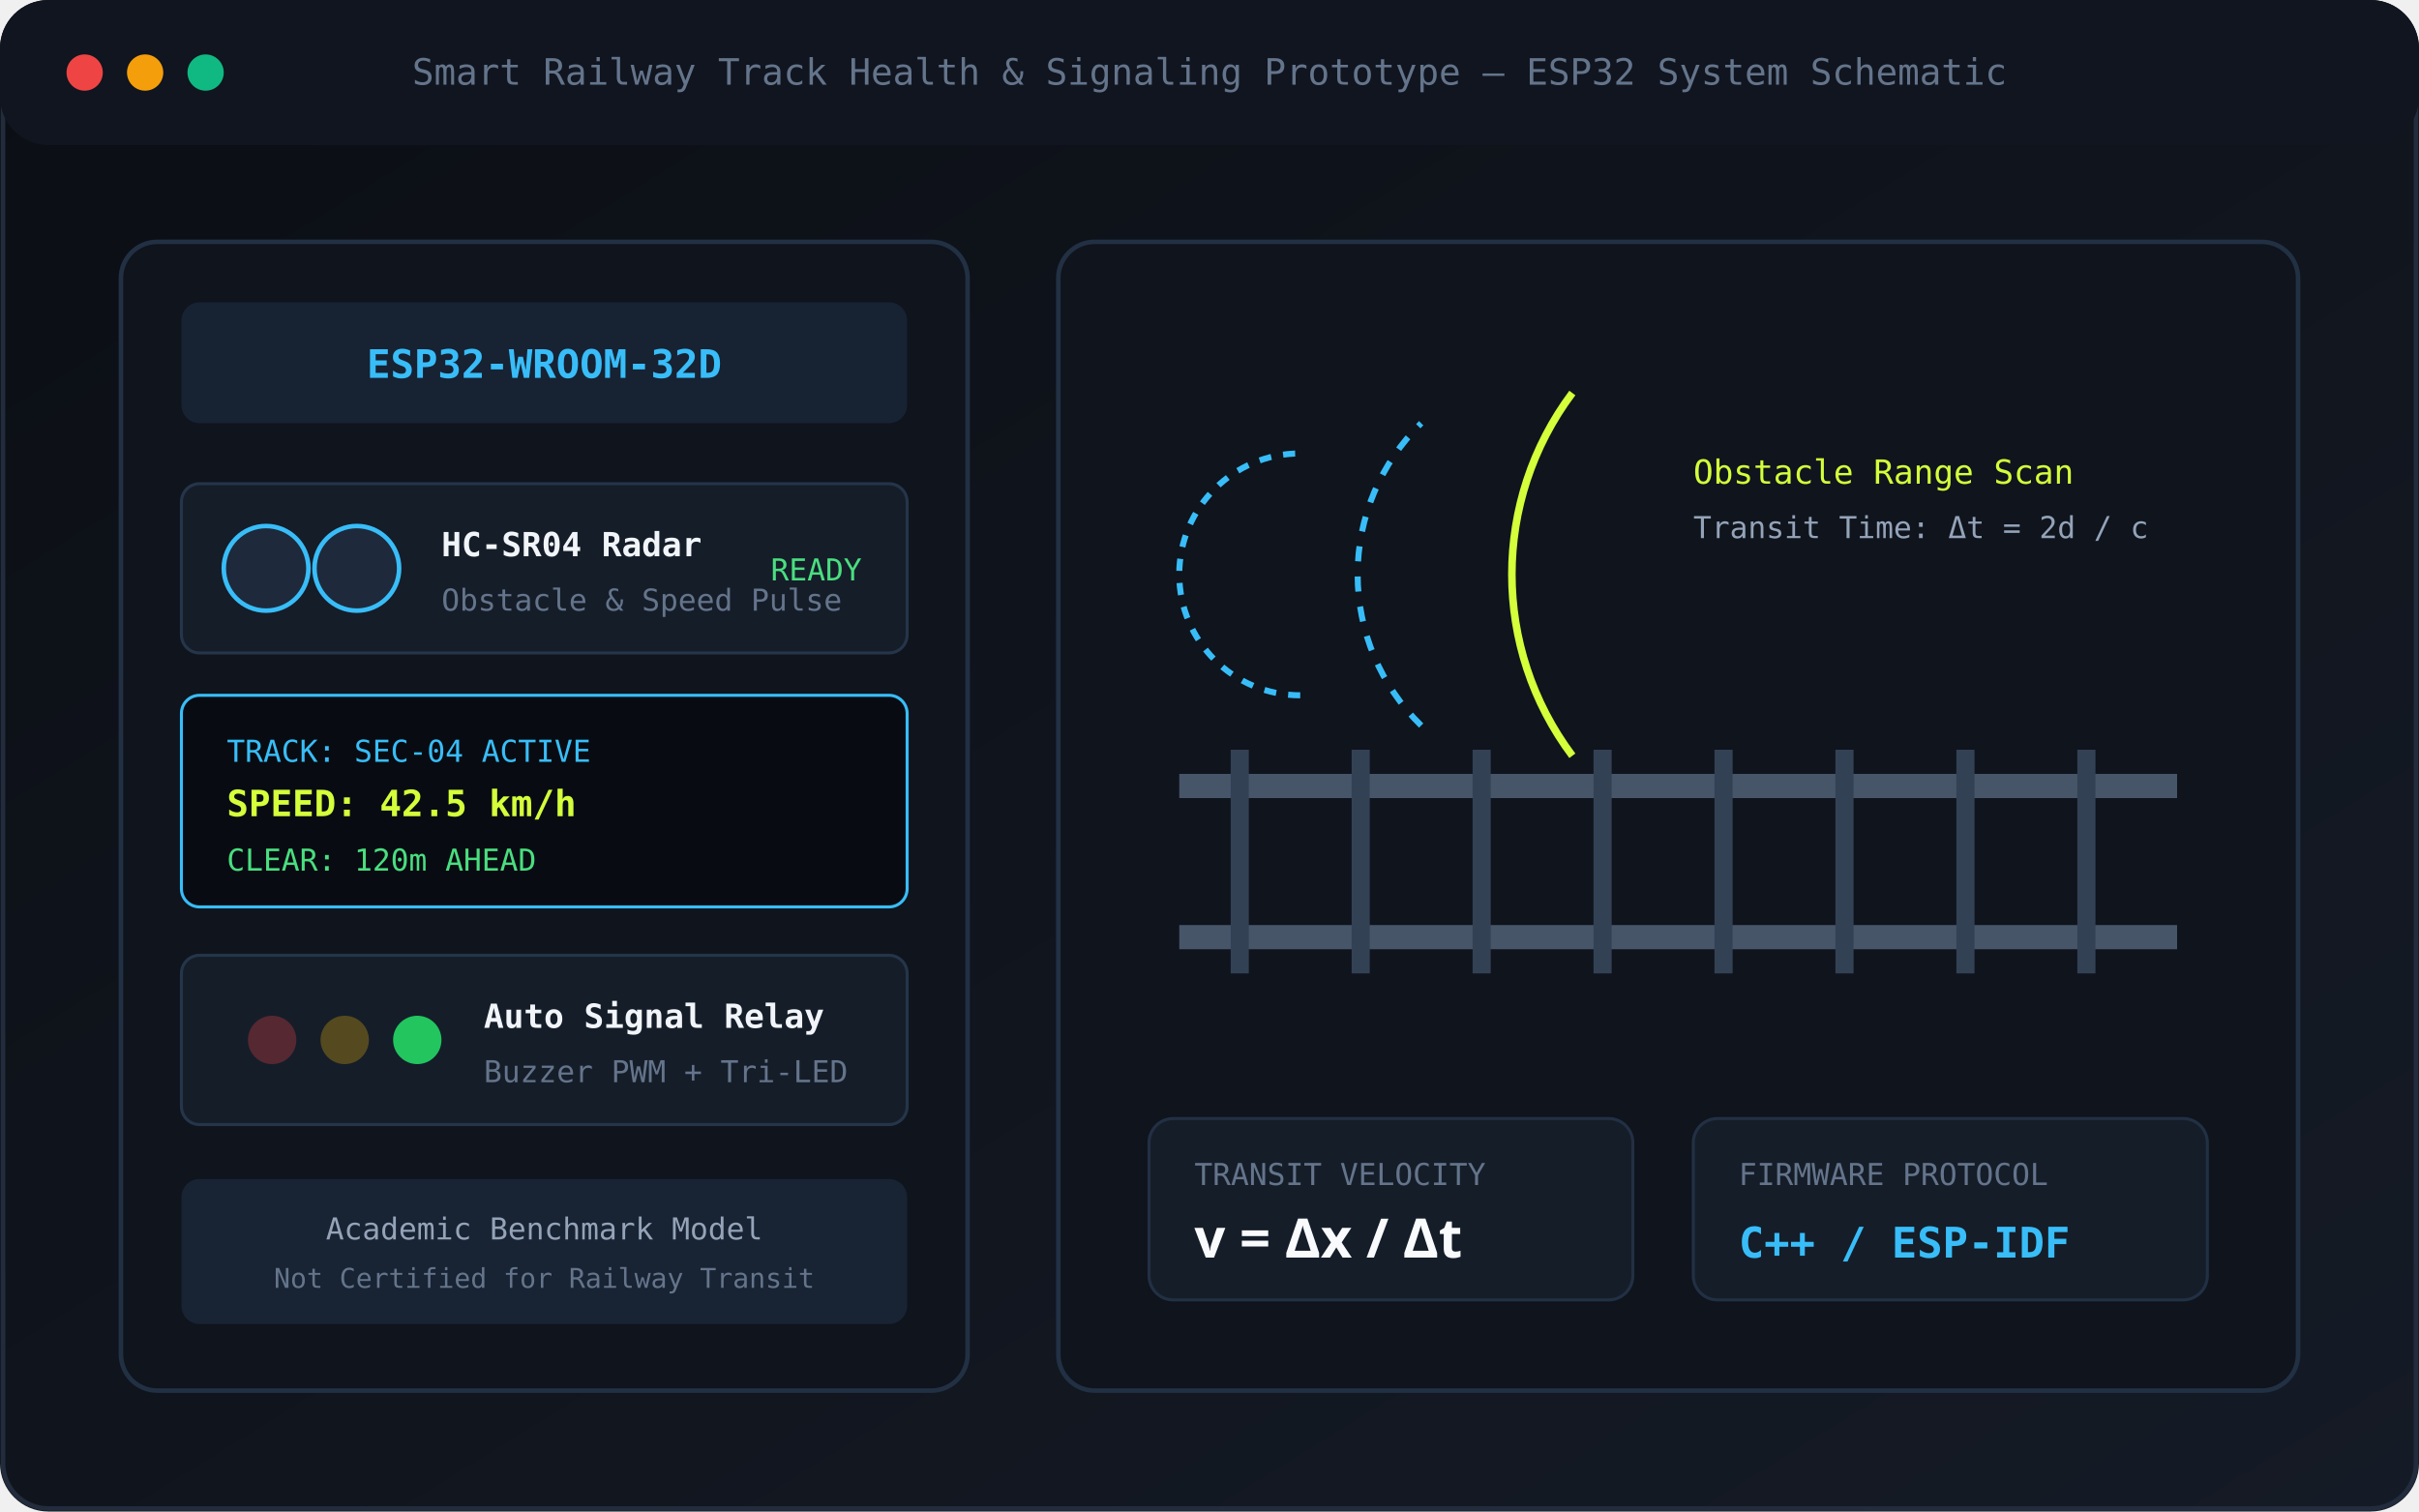
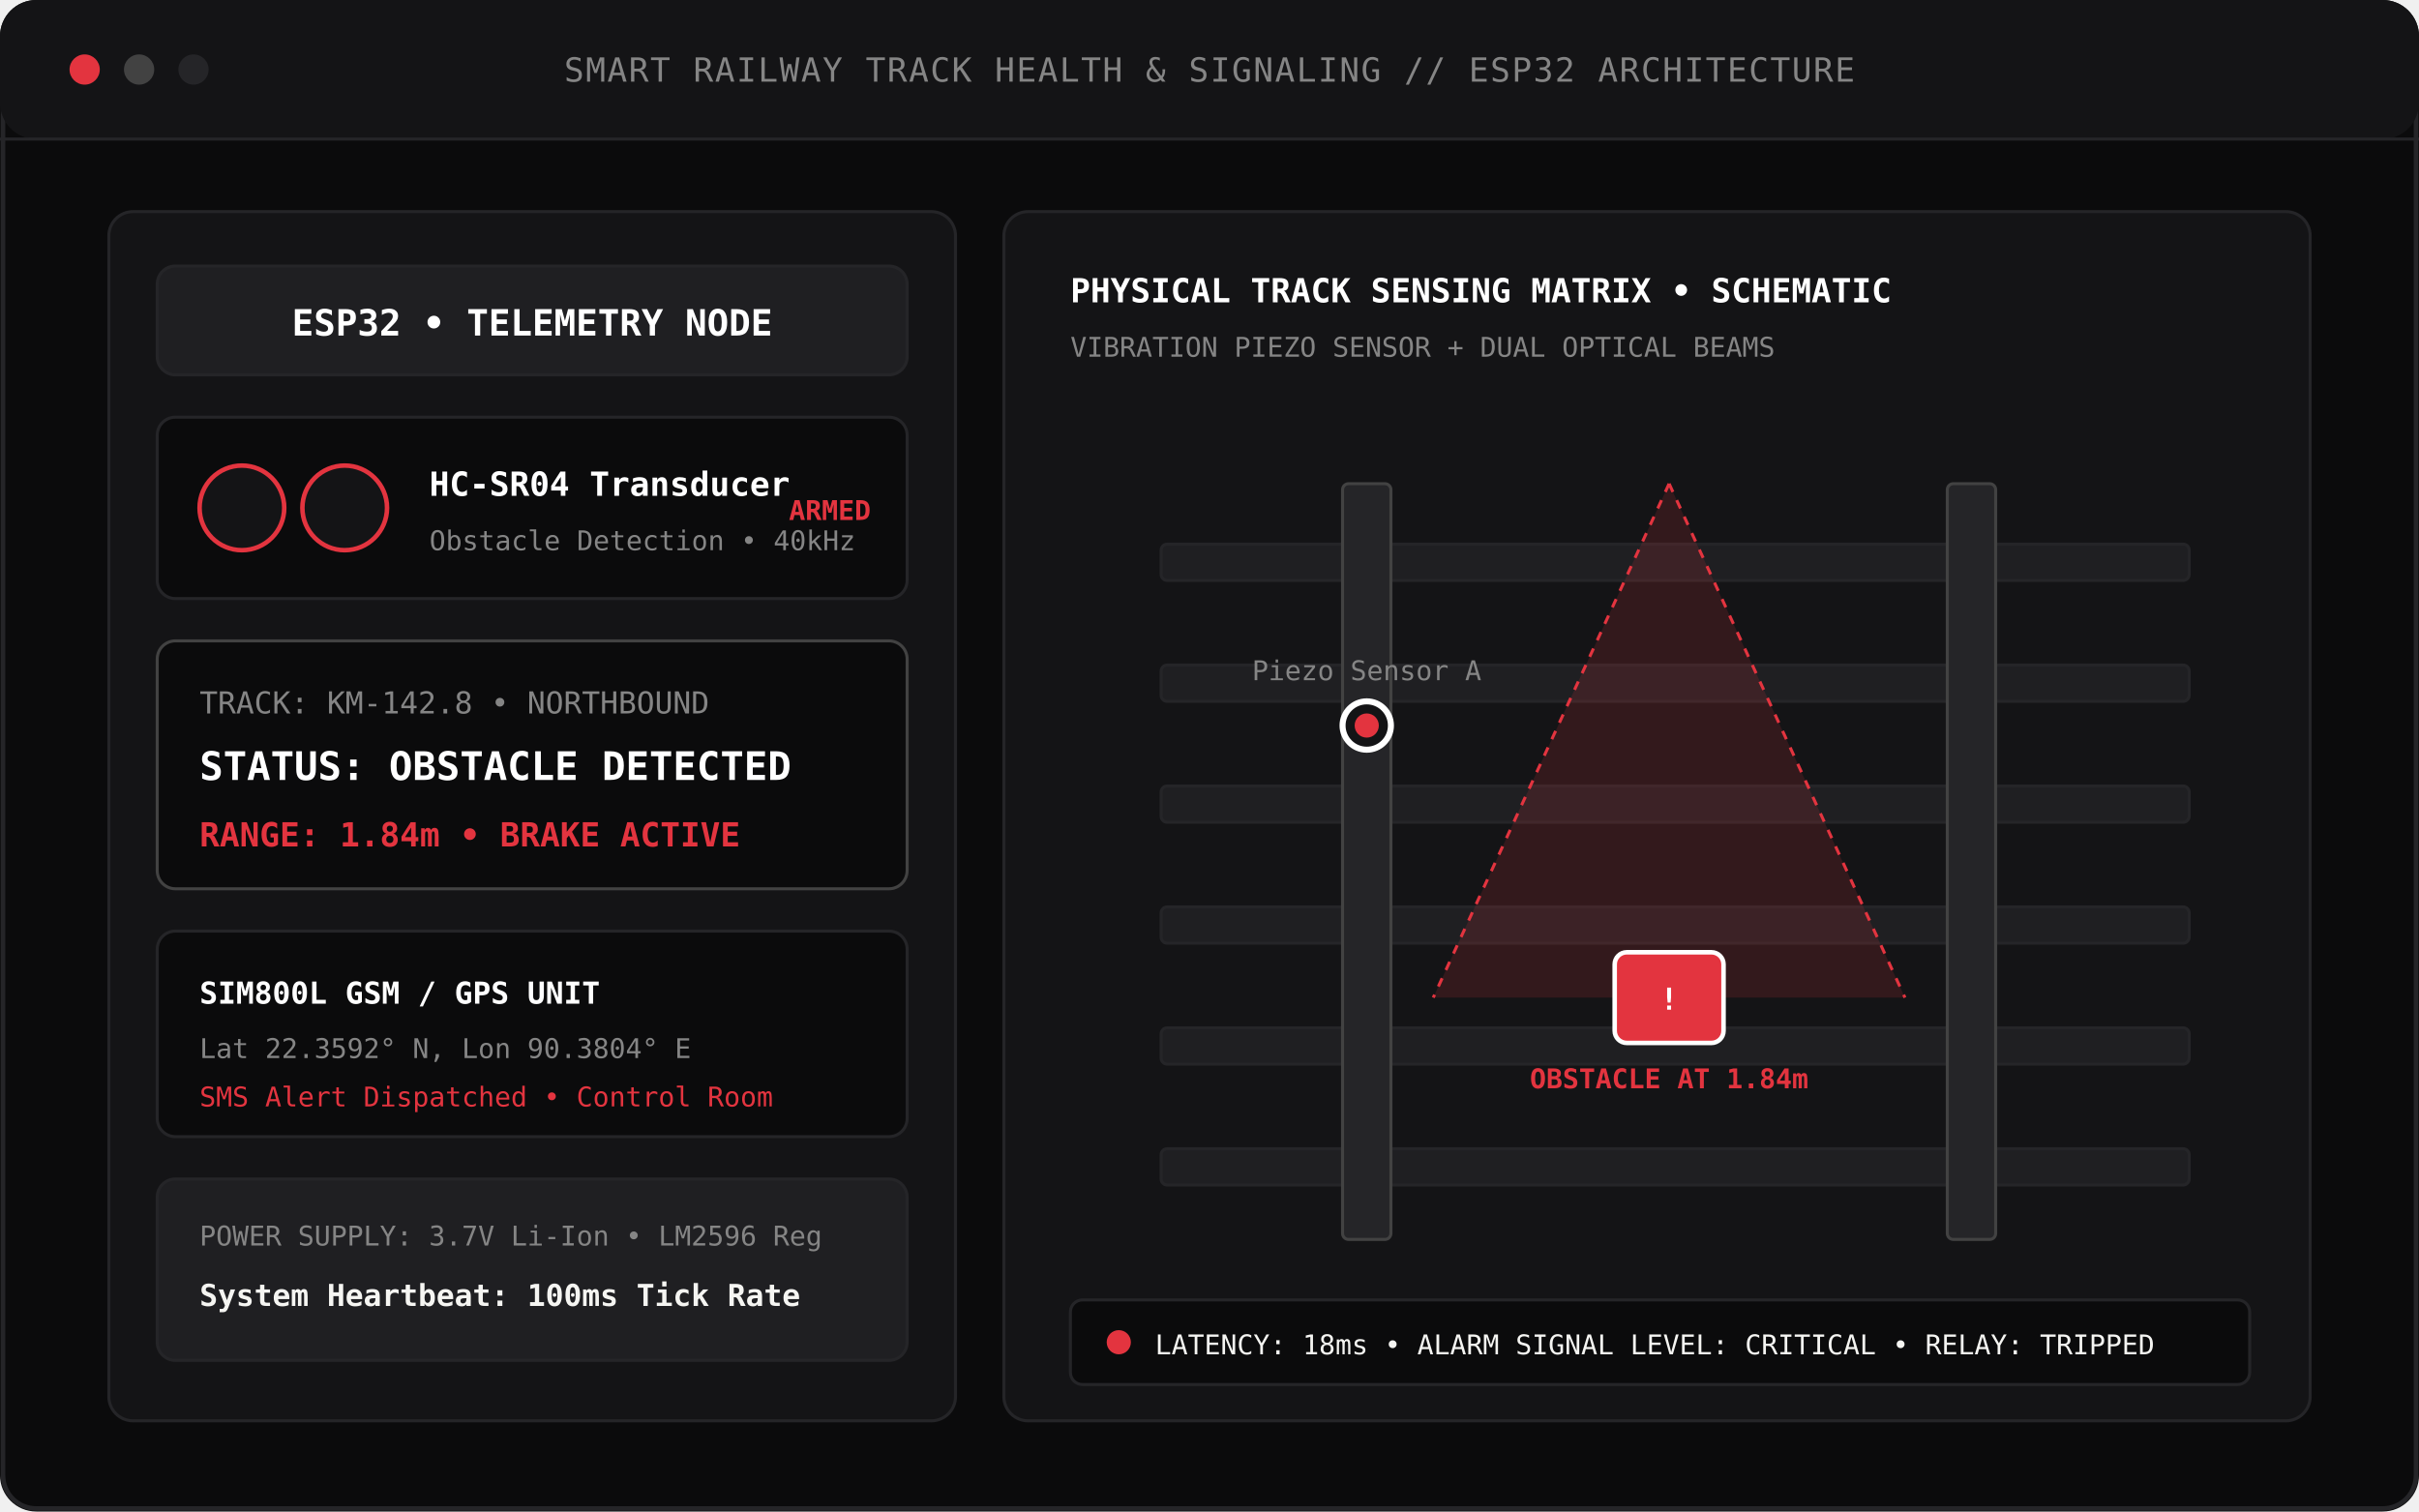
<svg xmlns="http://www.w3.org/2000/svg" viewBox="0 0 800 500" width="100%" height="100%">
-   <defs>
-     <linearGradient id="rBg" x1="0%" y1="0%" x2="100%" y2="100%">
-       <stop offset="0%" stop-color="#0b0e14" />
-       <stop offset="100%" stop-color="#151b26" />
-     </linearGradient>
-     <linearGradient id="waveGrad" x1="0%" y1="0%" x2="100%" y2="0%">
-       <stop offset="0%" stop-color="#38bdf8" stop-opacity="0.8" />
-       <stop offset="100%" stop-color="#d4ff3a" stop-opacity="0.1" />
-     </linearGradient>
-   </defs>
-   <rect width="800" height="500" rx="16" fill="url(#rBg)" />
-   <rect x="1" y="1" width="798" height="498" rx="15" fill="none" stroke="#222c3d" stroke-width="1.5" />
-   <rect x="0" y="0" width="800" height="48" rx="16" fill="#10151f" />
-   <circle cx="28" cy="24" r="6" fill="#ef4444" />
-   <circle cx="48" cy="24" r="6" fill="#f59e0b" />
-   <circle cx="68" cy="24" r="6" fill="#10b981" />
-   <text x="400" y="28" font-family="'JetBrains Mono', monospace" font-size="12" fill="#64748b" text-anchor="middle">Smart Railway Track Health &amp; Signaling Prototype — ESP32 System Schematic</text>
-   <rect x="40" y="80" width="280" height="380" rx="12" fill="#0f141d" stroke="#223044" stroke-width="1.5" />
-   <rect x="60" y="100" width="240" height="40" rx="6" fill="#172233" />
-   <text x="180" y="125" font-family="'JetBrains Mono', monospace" font-size="13" font-weight="bold" fill="#38bdf8" text-anchor="middle">ESP32-WROOM-32D</text>
-   <g transform="translate(60, 160)">
-     <rect width="240" height="56" rx="6" fill="#151d29" stroke="#25354a" stroke-width="1" />
-     <circle cx="28" cy="28" r="14" fill="#1e293b" stroke="#38bdf8" stroke-width="1.5" />
-     <circle cx="58" cy="28" r="14" fill="#1e293b" stroke="#38bdf8" stroke-width="1.5" />
-     <text x="86" y="24" font-family="'JetBrains Mono', monospace" font-size="11" font-weight="bold" fill="#f1f5f9">HC-SR04 Radar</text>
-     <text x="86" y="42" font-family="'JetBrains Mono', monospace" font-size="10" fill="#64748b">Obstacle &amp; Speed Pulse</text>
-     <text x="225" y="32" font-family="'JetBrains Mono', monospace" font-size="10" fill="#4ade80" text-anchor="end">READY</text>
+   <rect width="800" height="500" rx="12" fill="#0B0B0C" />
+   <rect x="1" y="1" width="798" height="498" rx="11" fill="none" stroke="#252528" stroke-width="1.5" />
+   <rect x="0" y="0" width="800" height="46" rx="12" fill="#141416" />
+   <line x1="0" y1="46" x2="800" y2="46" stroke="#252528" stroke-width="1" />
+   <circle cx="28" cy="23" r="5" fill="#E3343F" />
+   <circle cx="46" cy="23" r="5" fill="#424242" />
+   <circle cx="64" cy="23" r="5" fill="#252528" />
+   <text x="400" y="27" font-family="'JetBrains Mono', monospace" font-size="11" fill="#858585" text-anchor="middle" letter-spacing="0.5">SMART RAILWAY TRACK HEALTH &amp; SIGNALING // ESP32 ARCHITECTURE</text>
+   <rect x="36" y="70" width="280" height="400" rx="8" fill="#141416" stroke="#252528" stroke-width="1" />
+   <rect x="52" y="88" width="248" height="36" rx="6" fill="#1F1F22" stroke="#252528" stroke-width="1" />
+   <text x="176" y="111" font-family="'JetBrains Mono', monospace" font-size="12" font-weight="bold" fill="#FFFFFF" text-anchor="middle">ESP32 • TELEMETRY NODE</text>
+   <g transform="translate(52, 138)">
+     <rect width="248" height="60" rx="6" fill="#0B0B0C" stroke="#252528" stroke-width="1" />
+     <circle cx="28" cy="30" r="14" fill="#141416" stroke="#E3343F" stroke-width="1.5" />
+     <circle cx="62" cy="30" r="14" fill="#141416" stroke="#E3343F" stroke-width="1.5" />
+     <text x="90" y="26" font-family="'JetBrains Mono', monospace" font-size="11" font-weight="bold" fill="#FFFFFF">HC-SR04 Transducer</text>
+     <text x="90" y="44" font-family="'JetBrains Mono', monospace" font-size="9" fill="#858585">Obstacle Detection • 40kHz</text>
+     <text x="236" y="34" font-family="'JetBrains Mono', monospace" font-size="9" font-weight="bold" fill="#E3343F" text-anchor="end">ARMED</text>
  </g>
-   <g transform="translate(60, 230)">
-     <rect width="240" height="70" rx="6" fill="#080c12" stroke="#38bdf8" stroke-width="1" />
-     <text x="15" y="22" font-family="'JetBrains Mono', monospace" font-size="10" fill="#38bdf8">TRACK: SEC-04 ACTIVE</text>
-     <text x="15" y="40" font-family="'JetBrains Mono', monospace" font-size="12" font-weight="bold" fill="#d4ff3a">SPEED: 42.5 km/h</text>
-     <text x="15" y="58" font-family="'JetBrains Mono', monospace" font-size="10" fill="#4ade80">CLEAR: 120m AHEAD</text>
+   <g transform="translate(52, 212)">
+     <rect width="248" height="82" rx="6" fill="#0B0B0C" stroke="#424242" stroke-width="1" />
+     <text x="14" y="24" font-family="'JetBrains Mono', monospace" font-size="10" fill="#858585">TRACK: KM-142.8 • NORTHBOUND</text>
+     <text x="14" y="46" font-family="'JetBrains Mono', monospace" font-size="13" font-weight="bold" fill="#FFFFFF">STATUS: OBSTACLE DETECTED</text>
+     <text x="14" y="68" font-family="'JetBrains Mono', monospace" font-size="11" font-weight="bold" fill="#E3343F">RANGE: 1.84m • BRAKE ACTIVE</text>
  </g>
-   <g transform="translate(60, 316)">
-     <rect width="240" height="56" rx="6" fill="#151d29" stroke="#25354a" stroke-width="1" />
-     <circle cx="30" cy="28" r="8" fill="#ef4444" opacity="0.3" />
-     <circle cx="54" cy="28" r="8" fill="#eab308" opacity="0.3" />
-     <circle cx="78" cy="28" r="8" fill="#22c55e" />
-     <text x="100" y="24" font-family="'JetBrains Mono', monospace" font-size="11" font-weight="bold" fill="#f1f5f9">Auto Signal Relay</text>
-     <text x="100" y="42" font-family="'JetBrains Mono', monospace" font-size="10" fill="#64748b">Buzzer PWM + Tri-LED</text>
+   <g transform="translate(52, 308)">
+     <rect width="248" height="68" rx="6" fill="#0B0B0C" stroke="#252528" stroke-width="1" />
+     <text x="14" y="24" font-family="'JetBrains Mono', monospace" font-size="10" font-weight="bold" fill="#FFFFFF">SIM800L GSM / GPS UNIT</text>
+     <text x="14" y="42" font-family="'JetBrains Mono', monospace" font-size="9" fill="#858585">Lat 22.3592° N, Lon 90.3804° E</text>
+     <text x="14" y="58" font-family="'JetBrains Mono', monospace" font-size="9" fill="#E3343F">SMS Alert Dispatched • Control Room</text>
  </g>
-   <g transform="translate(60, 390)">
-     <rect width="240" height="48" rx="6" fill="#182333" />
-     <text x="120" y="20" font-family="'JetBrains Mono', monospace" font-size="10" fill="#94a3b8" text-anchor="middle">Academic Benchmark Model</text>
-     <text x="120" y="36" font-family="'JetBrains Mono', monospace" font-size="9" fill="#64748b" text-anchor="middle">Not Certified for Railway Transit</text>
+   <rect x="52" y="390" width="248" height="60" rx="6" fill="#1F1F22" stroke="#252528" stroke-width="1" />
+   <text x="66" y="412" font-family="'JetBrains Mono', monospace" font-size="9" fill="#858585">POWER SUPPLY: 3.7V Li-Ion • LM2596 Reg</text>
+   <text x="66" y="432" font-family="'JetBrains Mono', monospace" font-size="10" font-weight="bold" fill="#F5F5F2">System Heartbeat: 100ms Tick Rate</text>
+   <rect x="332" y="70" width="432" height="400" rx="8" fill="#141416" stroke="#252528" stroke-width="1" />
+   <text x="354" y="100" font-family="'JetBrains Mono', monospace" font-size="11" font-weight="bold" fill="#FFFFFF">PHYSICAL TRACK SENSING MATRIX • SCHEMATIC</text>
+   <text x="354" y="118" font-family="'JetBrains Mono', monospace" font-size="9" fill="#858585">VIBRATION PIEZO SENSOR + DUAL OPTICAL BEAMS</text>
+   <g transform="translate(354, 150)">
+     <rect x="30" y="30" width="340" height="12" rx="2" fill="#1F1F22" stroke="#252528" stroke-width="1" />
+     <rect x="30" y="70" width="340" height="12" rx="2" fill="#1F1F22" stroke="#252528" stroke-width="1" />
+     <rect x="30" y="110" width="340" height="12" rx="2" fill="#1F1F22" stroke="#252528" stroke-width="1" />
+     <rect x="30" y="150" width="340" height="12" rx="2" fill="#1F1F22" stroke="#252528" stroke-width="1" />
+     <rect x="30" y="190" width="340" height="12" rx="2" fill="#1F1F22" stroke="#252528" stroke-width="1" />
+     <rect x="30" y="230" width="340" height="12" rx="2" fill="#1F1F22" stroke="#252528" stroke-width="1" />
+     <rect x="90" y="10" width="16" height="250" rx="2" fill="#252528" stroke="#424242" stroke-width="1" />
+     <rect x="290" y="10" width="16" height="250" rx="2" fill="#252528" stroke="#424242" stroke-width="1" />
+     <circle cx="98" cy="90" r="8" fill="#141416" stroke="#FFFFFF" stroke-width="2" />
+     <circle cx="98" cy="90" r="4" fill="#E3343F" />
+     <text x="98" y="75" font-family="'JetBrains Mono', monospace" font-size="9" fill="#858585" text-anchor="middle">Piezo Sensor A</text>
+     <polygon points="198,10 120,180 276,180" fill="#E3343F" opacity="0.15" />
+     <line x1="198" y1="10" x2="120" y2="180" stroke="#E3343F" stroke-width="1" stroke-dasharray="3 3" />
+     <line x1="198" y1="10" x2="276" y2="180" stroke="#E3343F" stroke-width="1" stroke-dasharray="3 3" />
+     <rect x="180" y="165" width="36" height="30" rx="4" fill="#E3343F" stroke="#FFFFFF" stroke-width="1.5" />
+     <text x="198" y="184" font-family="'JetBrains Mono', monospace" font-size="10" font-weight="bold" fill="#FFFFFF" text-anchor="middle">!</text>
+     <text x="198" y="210" font-family="'JetBrains Mono', monospace" font-size="9" font-weight="bold" fill="#E3343F" text-anchor="middle">OBSTACLE AT 1.84m</text>
  </g>
-   <rect x="350" y="80" width="410" height="380" rx="12" fill="#0f141d" stroke="#223044" stroke-width="1.5" />
-   <line x1="390" y1="260" x2="720" y2="260" stroke="#475569" stroke-width="8" />
-   <line x1="390" y1="310" x2="720" y2="310" stroke="#475569" stroke-width="8" />
-   <line x1="410" y1="248" x2="410" y2="322" stroke="#334155" stroke-width="6" />
-   <line x1="450" y1="248" x2="450" y2="322" stroke="#334155" stroke-width="6" />
-   <line x1="490" y1="248" x2="490" y2="322" stroke="#334155" stroke-width="6" />
-   <line x1="530" y1="248" x2="530" y2="322" stroke="#334155" stroke-width="6" />
-   <line x1="570" y1="248" x2="570" y2="322" stroke="#334155" stroke-width="6" />
-   <line x1="610" y1="248" x2="610" y2="322" stroke="#334155" stroke-width="6" />
-   <line x1="650" y1="248" x2="650" y2="322" stroke="#334155" stroke-width="6" />
-   <line x1="690" y1="248" x2="690" y2="322" stroke="#334155" stroke-width="6" />
-   <path d="M 430 230 A 40 40 0 0 1 430 150" fill="none" stroke="#38bdf8" stroke-width="2" stroke-dasharray="4 4" />
-   <path d="M 470 240 A 70 70 0 0 1 470 140" fill="none" stroke="#38bdf8" stroke-width="2" stroke-dasharray="5 5" />
-   <path d="M 520 250 A 100 100 0 0 1 520 130" fill="none" stroke="#d4ff3a" stroke-width="2.5" />
-   <text x="560" y="160" font-family="'JetBrains Mono', monospace" font-size="11" fill="#d4ff3a">Obstacle Range Scan</text>
-   <text x="560" y="178" font-family="'JetBrains Mono', monospace" font-size="10" fill="#94a3b8">Transit Time: Δt = 2d / c</text>
-   <rect x="380" y="370" width="160" height="60" rx="8" fill="#151d29" stroke="#223044" stroke-width="1" />
-   <text x="395" y="392" font-family="'JetBrains Mono', monospace" font-size="10" fill="#64748b">TRANSIT VELOCITY</text>
-   <text x="395" y="416" font-family="'Outfit', sans-serif" font-size="18" font-weight="bold" fill="#f8fafc">v = Δx / Δt</text>
-   <rect x="560" y="370" width="170" height="60" rx="8" fill="#151d29" stroke="#223044" stroke-width="1" />
-   <text x="575" y="392" font-family="'JetBrains Mono', monospace" font-size="10" fill="#64748b">FIRMWARE PROTOCOL</text>
-   <text x="575" y="416" font-family="'JetBrains Mono', monospace" font-size="14" font-weight="bold" fill="#38bdf8">C++ / ESP-IDF</text>
+   <g transform="translate(354, 430)">
+     <rect width="390" height="28" rx="4" fill="#0B0B0C" stroke="#252528" stroke-width="1" />
+     <circle cx="16" cy="14" r="4" fill="#E3343F" />
+     <text x="28" y="18" font-family="'JetBrains Mono', monospace" font-size="9" fill="#F5F5F2">LATENCY: 18ms • ALARM SIGNAL LEVEL: CRITICAL • RELAY: TRIPPED</text>
+   </g>
</svg>
